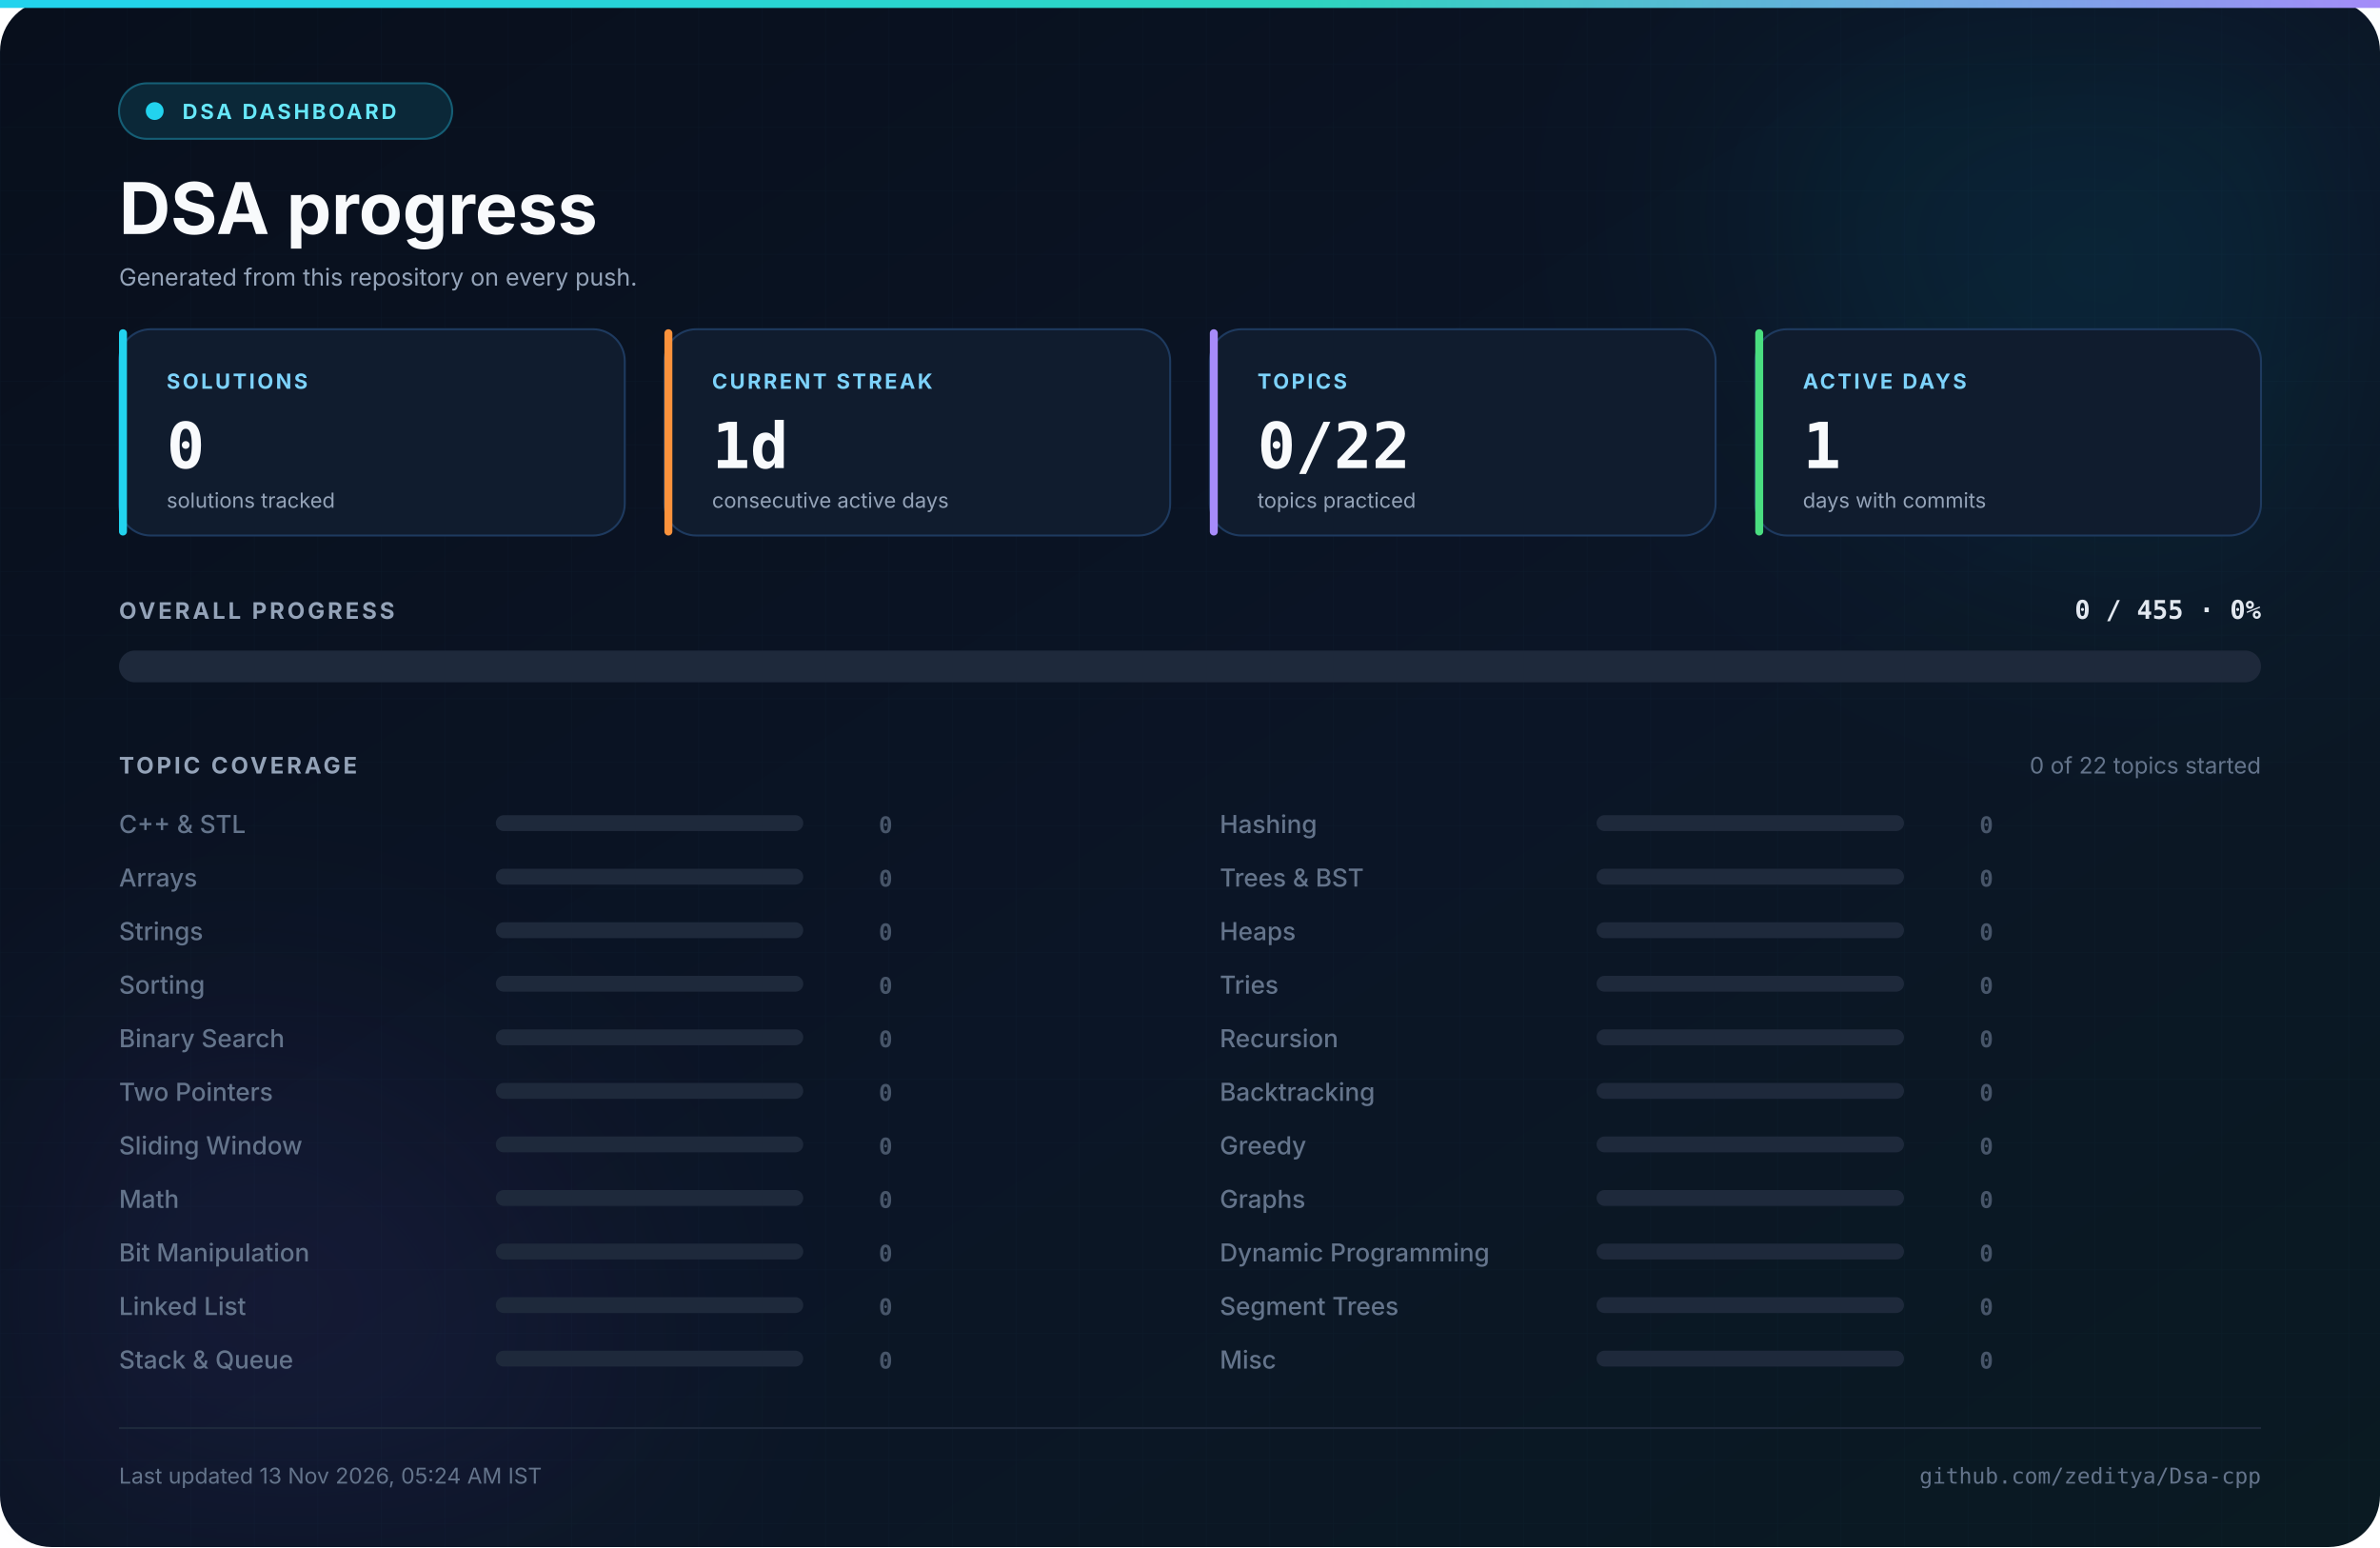
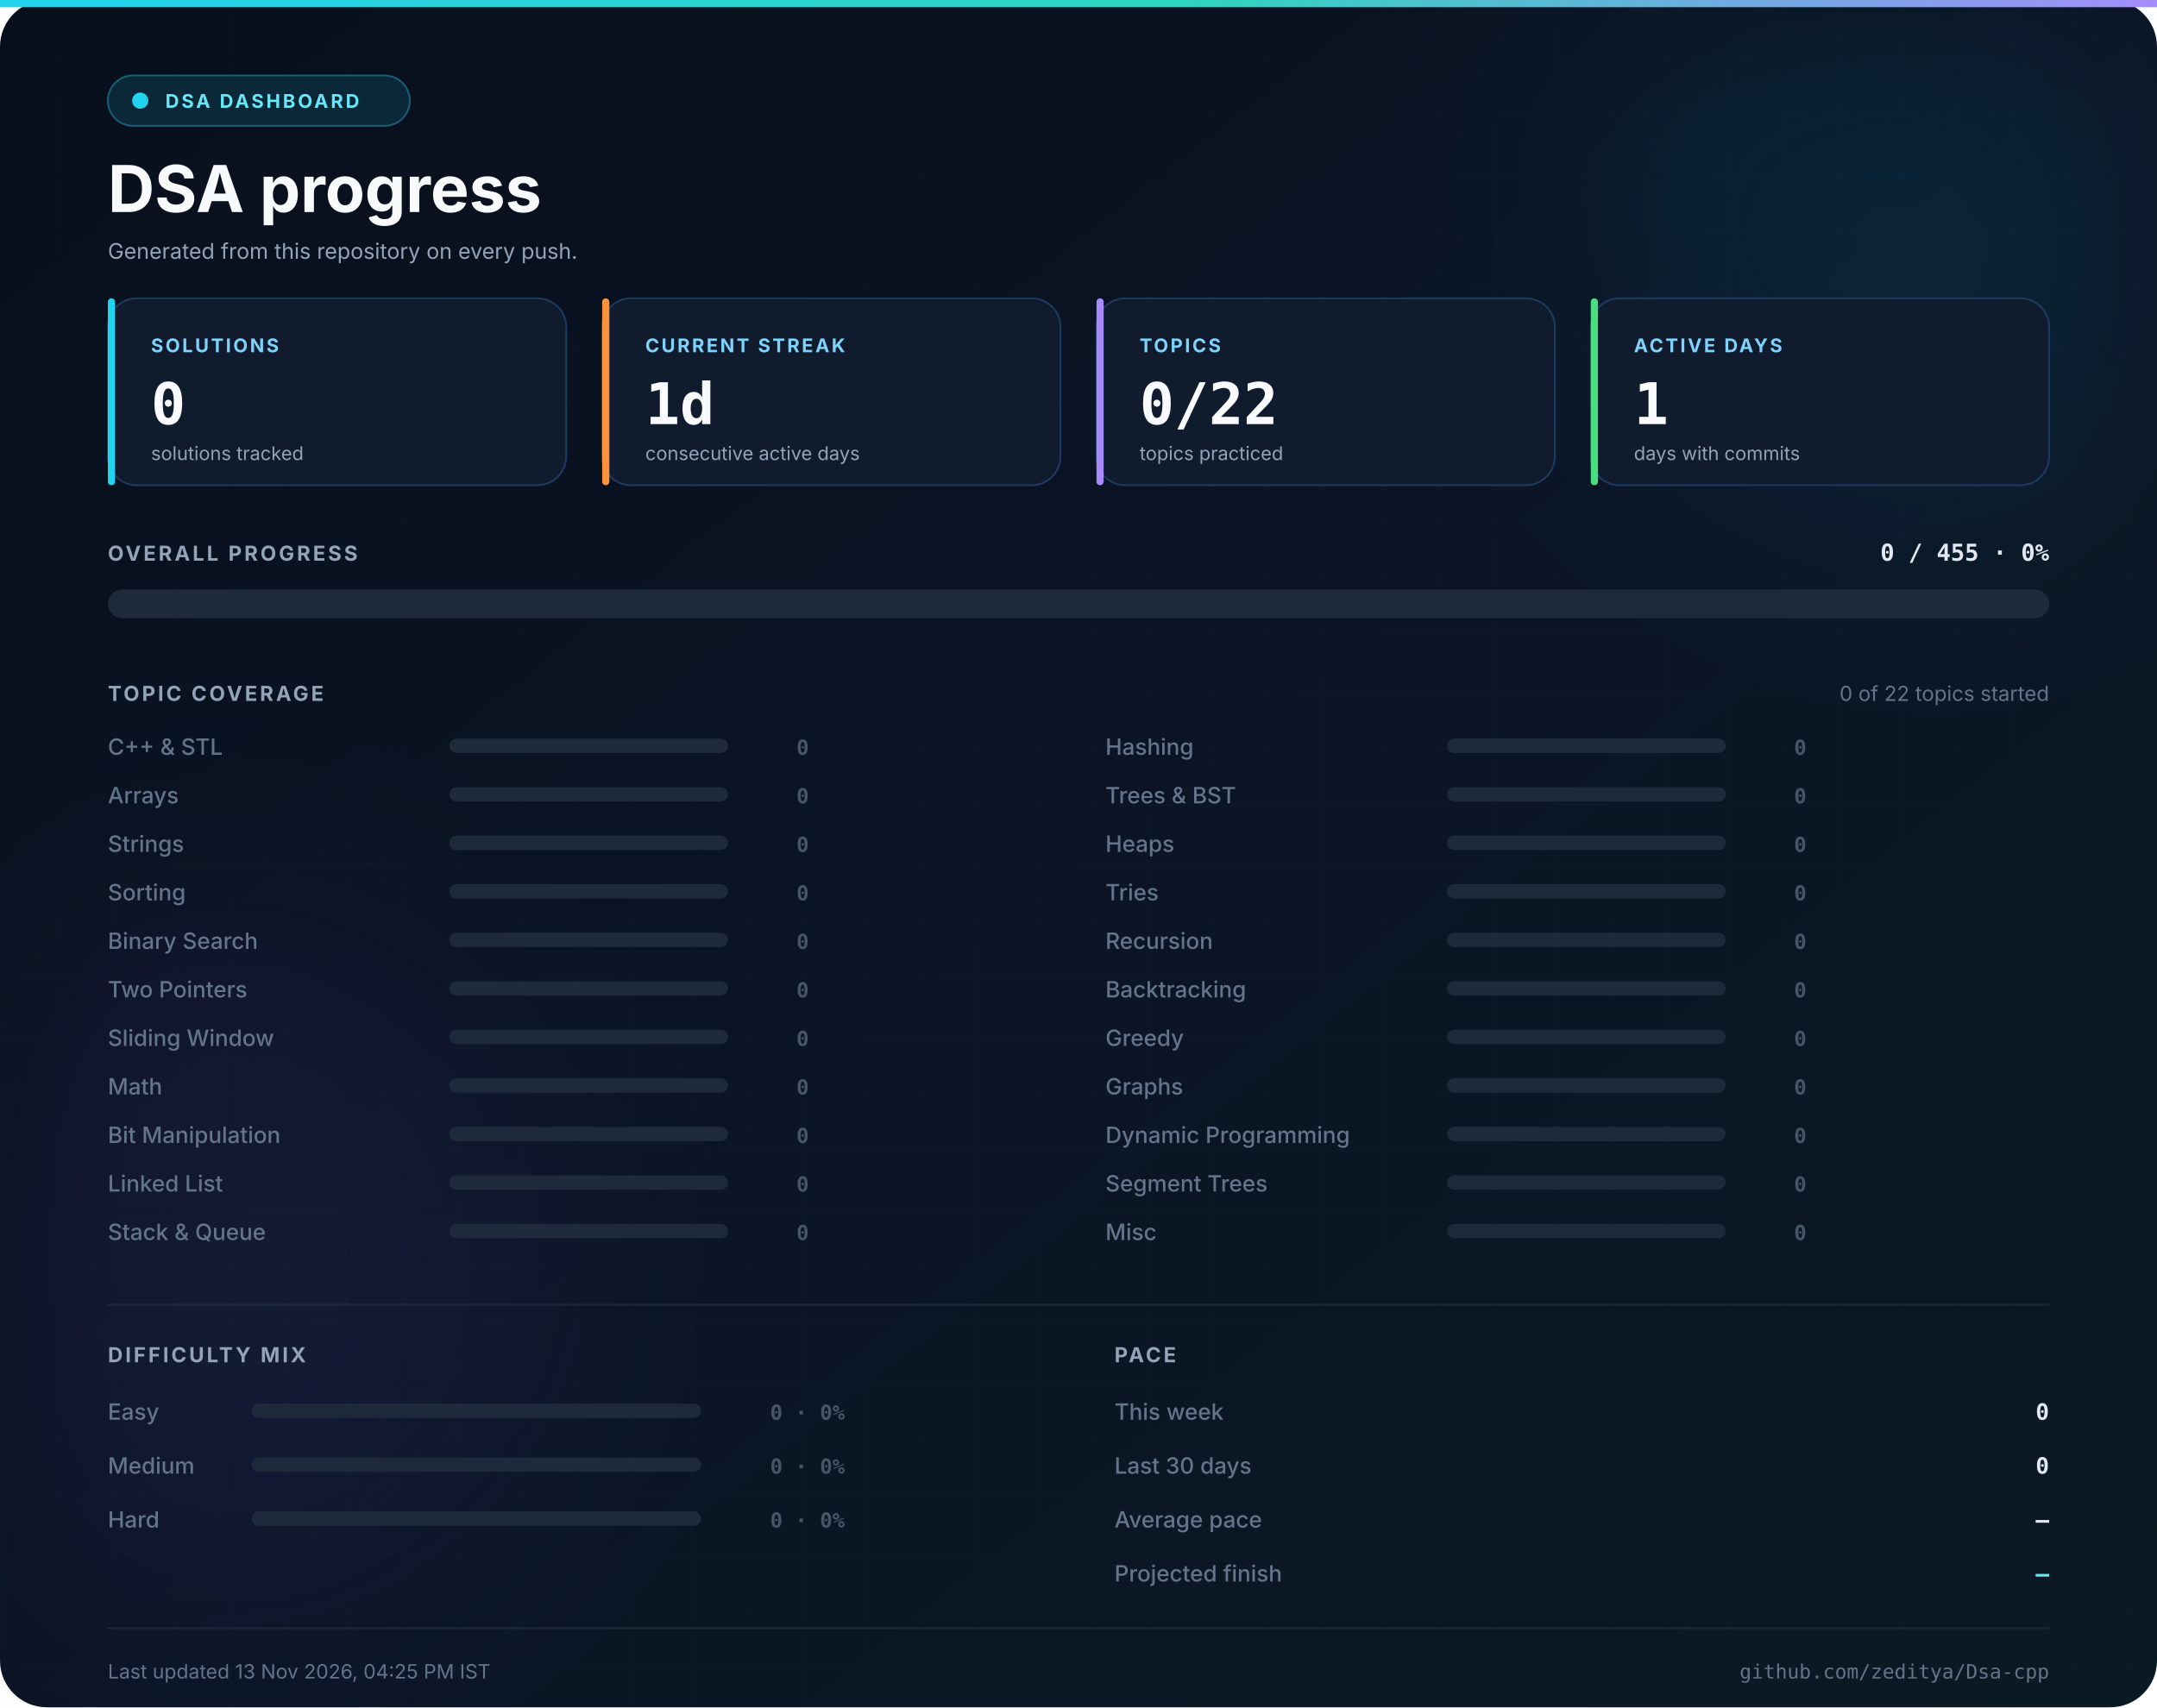
- <svg xmlns="http://www.w3.org/2000/svg" width="1200" height="780" viewBox="0 0 1200 780" role="img" aria-label="Live DSA progress dashboard for zeditya">
+ <svg xmlns="http://www.w3.org/2000/svg" width="1200" height="950" viewBox="0 0 1200 950" role="img" aria-label="Live DSA progress dashboard for zeditya">
  <defs>
    <linearGradient id="bg" x1="0" y1="0" x2="1" y2="1">
      <stop offset="0%" stop-color="#080f1c" />
      <stop offset="55%" stop-color="#0b1526" />
      <stop offset="100%" stop-color="#0a1a22" />
    </linearGradient>
    <linearGradient id="accent" x1="0" y1="0" x2="1" y2="0">
      <stop offset="0%" stop-color="#22d3ee" />
      <stop offset="55%" stop-color="#2dd4bf" />
      <stop offset="100%" stop-color="#a78bfa" />
    </linearGradient>
    <linearGradient id="bar" x1="0" y1="0" x2="1" y2="0">
      <stop offset="0%" stop-color="#06b6d4" />
      <stop offset="50%" stop-color="#14b8a6" />
      <stop offset="100%" stop-color="#8b5cf6" />
    </linearGradient>
    <pattern id="grid" width="32" height="32" patternUnits="userSpaceOnUse">
      <path d="M 32 0 L 0 0 0 32" fill="none" stroke="#38bdf8" stroke-width="0.5" />
    </pattern>
    <filter id="blur" x="-50%" y="-50%" width="200%" height="200%">
      <feGaussianBlur stdDeviation="70" />
    </filter>
  </defs>
-   <rect width="1200" height="780" rx="26" fill="url(#bg)" />
-   <rect width="1200" height="780" rx="26" fill="url(#grid)" opacity="0.035" />
+   <rect width="1200" height="950" rx="26" fill="url(#bg)" />
+   <rect width="1200" height="950" rx="26" fill="url(#grid)" opacity="0.035" />
  <rect x="0" y="0" width="1200" height="4" fill="url(#accent)" />
  <circle cx="1080" cy="90" r="190" fill="#06b6d4" opacity="0.10" filter="url(#blur)" />
  <circle cx="120" cy="700" r="180" fill="#8b5cf6" opacity="0.08" filter="url(#blur)" />
  <rect x="60" y="42" width="168" height="28" rx="14" fill="#0b2838" stroke="#155e75" />
  <circle cx="78" cy="56" r="4.5" fill="#22d3ee" />
  <text x="92" y="60" font-family="Inter, 'Segoe UI', 'Helvetica Neue', Arial, sans-serif" font-size="10.5" font-weight="700" fill="#67e8f9" text-anchor="start" letter-spacing="1.4">DSA DASHBOARD</text>
  <text x="60" y="118" font-family="Inter, 'Segoe UI', 'Helvetica Neue', Arial, sans-serif" font-size="36" font-weight="700" fill="#f8fafc" text-anchor="start">DSA progress</text>
  <text x="60" y="144" font-family="Inter, 'Segoe UI', 'Helvetica Neue', Arial, sans-serif" font-size="12" font-weight="400" fill="#94a3b8" text-anchor="start">Generated from this repository on every push.</text>
  <rect x="60" y="166" width="255" height="104" rx="16" fill="#101c2e" stroke="#1e3a5f" stroke-width="1" />
  <rect x="60" y="166" width="4" height="104" rx="2" fill="#22d3ee" />
  <text x="84" y="196" font-family="Inter, 'Segoe UI', 'Helvetica Neue', Arial, sans-serif" font-size="10.5" font-weight="700" fill="#7dd3fc" text-anchor="start" letter-spacing="1.2">SOLUTIONS</text>
  <text x="84" y="236" font-family="'JetBrains Mono', 'Fira Code', 'SFMono-Regular', Consolas, monospace" font-size="32" font-weight="700" fill="#f8fafc" text-anchor="start">0</text>
  <text x="84" y="256" font-family="Inter, 'Segoe UI', 'Helvetica Neue', Arial, sans-serif" font-size="10.5" font-weight="400" fill="#94a3b8" text-anchor="start">solutions tracked</text>
  <rect x="335" y="166" width="255" height="104" rx="16" fill="#101c2e" stroke="#1e3a5f" stroke-width="1" />
  <rect x="335" y="166" width="4" height="104" rx="2" fill="#fb923c" />
  <text x="359" y="196" font-family="Inter, 'Segoe UI', 'Helvetica Neue', Arial, sans-serif" font-size="10.5" font-weight="700" fill="#7dd3fc" text-anchor="start" letter-spacing="1.2">CURRENT STREAK</text>
  <text x="359" y="236" font-family="'JetBrains Mono', 'Fira Code', 'SFMono-Regular', Consolas, monospace" font-size="32" font-weight="700" fill="#f8fafc" text-anchor="start">1d</text>
  <text x="359" y="256" font-family="Inter, 'Segoe UI', 'Helvetica Neue', Arial, sans-serif" font-size="10.5" font-weight="400" fill="#94a3b8" text-anchor="start">consecutive active days</text>
  <rect x="610" y="166" width="255" height="104" rx="16" fill="#101c2e" stroke="#1e3a5f" stroke-width="1" />
  <rect x="610" y="166" width="4" height="104" rx="2" fill="#a78bfa" />
  <text x="634" y="196" font-family="Inter, 'Segoe UI', 'Helvetica Neue', Arial, sans-serif" font-size="10.5" font-weight="700" fill="#7dd3fc" text-anchor="start" letter-spacing="1.2">TOPICS</text>
  <text x="634" y="236" font-family="'JetBrains Mono', 'Fira Code', 'SFMono-Regular', Consolas, monospace" font-size="32" font-weight="700" fill="#f8fafc" text-anchor="start">0/22</text>
  <text x="634" y="256" font-family="Inter, 'Segoe UI', 'Helvetica Neue', Arial, sans-serif" font-size="10.5" font-weight="400" fill="#94a3b8" text-anchor="start">topics practiced</text>
  <rect x="885" y="166" width="255" height="104" rx="16" fill="#101c2e" stroke="#1e3a5f" stroke-width="1" />
  <rect x="885" y="166" width="4" height="104" rx="2" fill="#4ade80" />
  <text x="909" y="196" font-family="Inter, 'Segoe UI', 'Helvetica Neue', Arial, sans-serif" font-size="10.5" font-weight="700" fill="#7dd3fc" text-anchor="start" letter-spacing="1.2">ACTIVE DAYS</text>
  <text x="909" y="236" font-family="'JetBrains Mono', 'Fira Code', 'SFMono-Regular', Consolas, monospace" font-size="32" font-weight="700" fill="#f8fafc" text-anchor="start">1</text>
  <text x="909" y="256" font-family="Inter, 'Segoe UI', 'Helvetica Neue', Arial, sans-serif" font-size="10.5" font-weight="400" fill="#94a3b8" text-anchor="start">days with commits</text>
  <text x="60" y="312" font-family="Inter, 'Segoe UI', 'Helvetica Neue', Arial, sans-serif" font-size="11.5" font-weight="700" fill="#94a3b8" text-anchor="start" letter-spacing="1.4">OVERALL PROGRESS</text>
  <text x="1140" y="312" font-family="'JetBrains Mono', 'Fira Code', 'SFMono-Regular', Consolas, monospace" font-size="13" font-weight="700" fill="#e2e8f0" text-anchor="end">0 / 455  ·  0%</text>
  <rect x="60" y="328" width="1080" height="16" rx="8" fill="#1e293b" />
  <text x="60" y="390" font-family="Inter, 'Segoe UI', 'Helvetica Neue', Arial, sans-serif" font-size="11.5" font-weight="700" fill="#94a3b8" text-anchor="start" letter-spacing="1.4">TOPIC COVERAGE</text>
  <text x="1140" y="390" font-family="Inter, 'Segoe UI', 'Helvetica Neue', Arial, sans-serif" font-size="11.5" font-weight="400" fill="#64748b" text-anchor="end">0 of 22 topics started</text>
  <text x="60" y="420" font-family="Inter, 'Segoe UI', 'Helvetica Neue', Arial, sans-serif" font-size="12.5" font-weight="500" fill="#64748b" text-anchor="start">C++ &amp; STL</text>
  <rect x="250" y="411" width="155" height="8" rx="4" fill="#1e293b" />
  <text x="450" y="420" font-family="'JetBrains Mono', 'Fira Code', 'SFMono-Regular', Consolas, monospace" font-size="11.5" font-weight="700" fill="#475569" text-anchor="end">0</text>
  <text x="60" y="447" font-family="Inter, 'Segoe UI', 'Helvetica Neue', Arial, sans-serif" font-size="12.5" font-weight="500" fill="#64748b" text-anchor="start">Arrays</text>
  <rect x="250" y="438" width="155" height="8" rx="4" fill="#1e293b" />
  <text x="450" y="447" font-family="'JetBrains Mono', 'Fira Code', 'SFMono-Regular', Consolas, monospace" font-size="11.5" font-weight="700" fill="#475569" text-anchor="end">0</text>
  <text x="60" y="474" font-family="Inter, 'Segoe UI', 'Helvetica Neue', Arial, sans-serif" font-size="12.5" font-weight="500" fill="#64748b" text-anchor="start">Strings</text>
  <rect x="250" y="465" width="155" height="8" rx="4" fill="#1e293b" />
  <text x="450" y="474" font-family="'JetBrains Mono', 'Fira Code', 'SFMono-Regular', Consolas, monospace" font-size="11.5" font-weight="700" fill="#475569" text-anchor="end">0</text>
  <text x="60" y="501" font-family="Inter, 'Segoe UI', 'Helvetica Neue', Arial, sans-serif" font-size="12.5" font-weight="500" fill="#64748b" text-anchor="start">Sorting</text>
  <rect x="250" y="492" width="155" height="8" rx="4" fill="#1e293b" />
  <text x="450" y="501" font-family="'JetBrains Mono', 'Fira Code', 'SFMono-Regular', Consolas, monospace" font-size="11.5" font-weight="700" fill="#475569" text-anchor="end">0</text>
  <text x="60" y="528" font-family="Inter, 'Segoe UI', 'Helvetica Neue', Arial, sans-serif" font-size="12.5" font-weight="500" fill="#64748b" text-anchor="start">Binary Search</text>
  <rect x="250" y="519" width="155" height="8" rx="4" fill="#1e293b" />
  <text x="450" y="528" font-family="'JetBrains Mono', 'Fira Code', 'SFMono-Regular', Consolas, monospace" font-size="11.5" font-weight="700" fill="#475569" text-anchor="end">0</text>
  <text x="60" y="555" font-family="Inter, 'Segoe UI', 'Helvetica Neue', Arial, sans-serif" font-size="12.5" font-weight="500" fill="#64748b" text-anchor="start">Two Pointers</text>
  <rect x="250" y="546" width="155" height="8" rx="4" fill="#1e293b" />
  <text x="450" y="555" font-family="'JetBrains Mono', 'Fira Code', 'SFMono-Regular', Consolas, monospace" font-size="11.5" font-weight="700" fill="#475569" text-anchor="end">0</text>
  <text x="60" y="582" font-family="Inter, 'Segoe UI', 'Helvetica Neue', Arial, sans-serif" font-size="12.5" font-weight="500" fill="#64748b" text-anchor="start">Sliding Window</text>
  <rect x="250" y="573" width="155" height="8" rx="4" fill="#1e293b" />
  <text x="450" y="582" font-family="'JetBrains Mono', 'Fira Code', 'SFMono-Regular', Consolas, monospace" font-size="11.5" font-weight="700" fill="#475569" text-anchor="end">0</text>
  <text x="60" y="609" font-family="Inter, 'Segoe UI', 'Helvetica Neue', Arial, sans-serif" font-size="12.5" font-weight="500" fill="#64748b" text-anchor="start">Math</text>
  <rect x="250" y="600" width="155" height="8" rx="4" fill="#1e293b" />
  <text x="450" y="609" font-family="'JetBrains Mono', 'Fira Code', 'SFMono-Regular', Consolas, monospace" font-size="11.5" font-weight="700" fill="#475569" text-anchor="end">0</text>
  <text x="60" y="636" font-family="Inter, 'Segoe UI', 'Helvetica Neue', Arial, sans-serif" font-size="12.5" font-weight="500" fill="#64748b" text-anchor="start">Bit Manipulation</text>
  <rect x="250" y="627" width="155" height="8" rx="4" fill="#1e293b" />
  <text x="450" y="636" font-family="'JetBrains Mono', 'Fira Code', 'SFMono-Regular', Consolas, monospace" font-size="11.5" font-weight="700" fill="#475569" text-anchor="end">0</text>
  <text x="60" y="663" font-family="Inter, 'Segoe UI', 'Helvetica Neue', Arial, sans-serif" font-size="12.5" font-weight="500" fill="#64748b" text-anchor="start">Linked List</text>
  <rect x="250" y="654" width="155" height="8" rx="4" fill="#1e293b" />
  <text x="450" y="663" font-family="'JetBrains Mono', 'Fira Code', 'SFMono-Regular', Consolas, monospace" font-size="11.5" font-weight="700" fill="#475569" text-anchor="end">0</text>
  <text x="60" y="690" font-family="Inter, 'Segoe UI', 'Helvetica Neue', Arial, sans-serif" font-size="12.5" font-weight="500" fill="#64748b" text-anchor="start">Stack &amp; Queue</text>
  <rect x="250" y="681" width="155" height="8" rx="4" fill="#1e293b" />
  <text x="450" y="690" font-family="'JetBrains Mono', 'Fira Code', 'SFMono-Regular', Consolas, monospace" font-size="11.5" font-weight="700" fill="#475569" text-anchor="end">0</text>
  <text x="615" y="420" font-family="Inter, 'Segoe UI', 'Helvetica Neue', Arial, sans-serif" font-size="12.5" font-weight="500" fill="#64748b" text-anchor="start">Hashing</text>
  <rect x="805" y="411" width="155" height="8" rx="4" fill="#1e293b" />
  <text x="1005" y="420" font-family="'JetBrains Mono', 'Fira Code', 'SFMono-Regular', Consolas, monospace" font-size="11.5" font-weight="700" fill="#475569" text-anchor="end">0</text>
  <text x="615" y="447" font-family="Inter, 'Segoe UI', 'Helvetica Neue', Arial, sans-serif" font-size="12.5" font-weight="500" fill="#64748b" text-anchor="start">Trees &amp; BST</text>
  <rect x="805" y="438" width="155" height="8" rx="4" fill="#1e293b" />
  <text x="1005" y="447" font-family="'JetBrains Mono', 'Fira Code', 'SFMono-Regular', Consolas, monospace" font-size="11.5" font-weight="700" fill="#475569" text-anchor="end">0</text>
  <text x="615" y="474" font-family="Inter, 'Segoe UI', 'Helvetica Neue', Arial, sans-serif" font-size="12.5" font-weight="500" fill="#64748b" text-anchor="start">Heaps</text>
  <rect x="805" y="465" width="155" height="8" rx="4" fill="#1e293b" />
  <text x="1005" y="474" font-family="'JetBrains Mono', 'Fira Code', 'SFMono-Regular', Consolas, monospace" font-size="11.5" font-weight="700" fill="#475569" text-anchor="end">0</text>
  <text x="615" y="501" font-family="Inter, 'Segoe UI', 'Helvetica Neue', Arial, sans-serif" font-size="12.5" font-weight="500" fill="#64748b" text-anchor="start">Tries</text>
  <rect x="805" y="492" width="155" height="8" rx="4" fill="#1e293b" />
  <text x="1005" y="501" font-family="'JetBrains Mono', 'Fira Code', 'SFMono-Regular', Consolas, monospace" font-size="11.5" font-weight="700" fill="#475569" text-anchor="end">0</text>
  <text x="615" y="528" font-family="Inter, 'Segoe UI', 'Helvetica Neue', Arial, sans-serif" font-size="12.5" font-weight="500" fill="#64748b" text-anchor="start">Recursion</text>
  <rect x="805" y="519" width="155" height="8" rx="4" fill="#1e293b" />
  <text x="1005" y="528" font-family="'JetBrains Mono', 'Fira Code', 'SFMono-Regular', Consolas, monospace" font-size="11.5" font-weight="700" fill="#475569" text-anchor="end">0</text>
  <text x="615" y="555" font-family="Inter, 'Segoe UI', 'Helvetica Neue', Arial, sans-serif" font-size="12.5" font-weight="500" fill="#64748b" text-anchor="start">Backtracking</text>
  <rect x="805" y="546" width="155" height="8" rx="4" fill="#1e293b" />
  <text x="1005" y="555" font-family="'JetBrains Mono', 'Fira Code', 'SFMono-Regular', Consolas, monospace" font-size="11.5" font-weight="700" fill="#475569" text-anchor="end">0</text>
  <text x="615" y="582" font-family="Inter, 'Segoe UI', 'Helvetica Neue', Arial, sans-serif" font-size="12.5" font-weight="500" fill="#64748b" text-anchor="start">Greedy</text>
  <rect x="805" y="573" width="155" height="8" rx="4" fill="#1e293b" />
  <text x="1005" y="582" font-family="'JetBrains Mono', 'Fira Code', 'SFMono-Regular', Consolas, monospace" font-size="11.5" font-weight="700" fill="#475569" text-anchor="end">0</text>
  <text x="615" y="609" font-family="Inter, 'Segoe UI', 'Helvetica Neue', Arial, sans-serif" font-size="12.5" font-weight="500" fill="#64748b" text-anchor="start">Graphs</text>
  <rect x="805" y="600" width="155" height="8" rx="4" fill="#1e293b" />
  <text x="1005" y="609" font-family="'JetBrains Mono', 'Fira Code', 'SFMono-Regular', Consolas, monospace" font-size="11.5" font-weight="700" fill="#475569" text-anchor="end">0</text>
  <text x="615" y="636" font-family="Inter, 'Segoe UI', 'Helvetica Neue', Arial, sans-serif" font-size="12.5" font-weight="500" fill="#64748b" text-anchor="start">Dynamic Programming</text>
  <rect x="805" y="627" width="155" height="8" rx="4" fill="#1e293b" />
  <text x="1005" y="636" font-family="'JetBrains Mono', 'Fira Code', 'SFMono-Regular', Consolas, monospace" font-size="11.5" font-weight="700" fill="#475569" text-anchor="end">0</text>
  <text x="615" y="663" font-family="Inter, 'Segoe UI', 'Helvetica Neue', Arial, sans-serif" font-size="12.5" font-weight="500" fill="#64748b" text-anchor="start">Segment Trees</text>
  <rect x="805" y="654" width="155" height="8" rx="4" fill="#1e293b" />
  <text x="1005" y="663" font-family="'JetBrains Mono', 'Fira Code', 'SFMono-Regular', Consolas, monospace" font-size="11.5" font-weight="700" fill="#475569" text-anchor="end">0</text>
  <text x="615" y="690" font-family="Inter, 'Segoe UI', 'Helvetica Neue', Arial, sans-serif" font-size="12.5" font-weight="500" fill="#64748b" text-anchor="start">Misc</text>
  <rect x="805" y="681" width="155" height="8" rx="4" fill="#1e293b" />
  <text x="1005" y="690" font-family="'JetBrains Mono', 'Fira Code', 'SFMono-Regular', Consolas, monospace" font-size="11.5" font-weight="700" fill="#475569" text-anchor="end">0</text>
-   <line x1="60" y1="720" x2="1140" y2="720" stroke="#1e293b" stroke-width="1" />
-   <text x="60" y="748" font-family="Inter, 'Segoe UI', 'Helvetica Neue', Arial, sans-serif" font-size="11" font-weight="400" fill="#64748b" text-anchor="start">Last updated 13 Nov 2026, 05:24 AM IST</text>
-   <text x="1140" y="748" font-family="'JetBrains Mono', 'Fira Code', 'SFMono-Regular', Consolas, monospace" font-size="11" font-weight="400" fill="#64748b" text-anchor="end">github.com/zeditya/Dsa-cpp</text>
+   <line x1="60" y1="726" x2="1140" y2="726" stroke="#1e293b" stroke-width="1" />
+   <text x="60" y="758" font-family="Inter, 'Segoe UI', 'Helvetica Neue', Arial, sans-serif" font-size="11.5" font-weight="700" fill="#94a3b8" text-anchor="start" letter-spacing="1.4">DIFFICULTY MIX</text>
+   <text x="60" y="790" font-family="Inter, 'Segoe UI', 'Helvetica Neue', Arial, sans-serif" font-size="12.5" font-weight="500" fill="#64748b" text-anchor="start">Easy</text>
+   <rect x="140" y="781" width="250" height="8" rx="4" fill="#1e293b" />
+   <text x="470" y="790" font-family="'JetBrains Mono', 'Fira Code', 'SFMono-Regular', Consolas, monospace" font-size="11.5" font-weight="700" fill="#475569" text-anchor="end">0 · 0%</text>
+   <text x="60" y="820" font-family="Inter, 'Segoe UI', 'Helvetica Neue', Arial, sans-serif" font-size="12.5" font-weight="500" fill="#64748b" text-anchor="start">Medium</text>
+   <rect x="140" y="811" width="250" height="8" rx="4" fill="#1e293b" />
+   <text x="470" y="820" font-family="'JetBrains Mono', 'Fira Code', 'SFMono-Regular', Consolas, monospace" font-size="11.5" font-weight="700" fill="#475569" text-anchor="end">0 · 0%</text>
+   <text x="60" y="850" font-family="Inter, 'Segoe UI', 'Helvetica Neue', Arial, sans-serif" font-size="12.5" font-weight="500" fill="#64748b" text-anchor="start">Hard</text>
+   <rect x="140" y="841" width="250" height="8" rx="4" fill="#1e293b" />
+   <text x="470" y="850" font-family="'JetBrains Mono', 'Fira Code', 'SFMono-Regular', Consolas, monospace" font-size="11.5" font-weight="700" fill="#475569" text-anchor="end">0 · 0%</text>
+   <text x="620" y="758" font-family="Inter, 'Segoe UI', 'Helvetica Neue', Arial, sans-serif" font-size="11.5" font-weight="700" fill="#94a3b8" text-anchor="start" letter-spacing="1.4">PACE</text>
+   <text x="620" y="790" font-family="Inter, 'Segoe UI', 'Helvetica Neue', Arial, sans-serif" font-size="12.5" font-weight="500" fill="#64748b" text-anchor="start">This week</text>
+   <text x="1140" y="790" font-family="'JetBrains Mono', 'Fira Code', 'SFMono-Regular', Consolas, monospace" font-size="12.5" font-weight="700" fill="#e2e8f0" text-anchor="end">0</text>
+   <text x="620" y="820" font-family="Inter, 'Segoe UI', 'Helvetica Neue', Arial, sans-serif" font-size="12.5" font-weight="500" fill="#64748b" text-anchor="start">Last 30 days</text>
+   <text x="1140" y="820" font-family="'JetBrains Mono', 'Fira Code', 'SFMono-Regular', Consolas, monospace" font-size="12.5" font-weight="700" fill="#e2e8f0" text-anchor="end">0</text>
+   <text x="620" y="850" font-family="Inter, 'Segoe UI', 'Helvetica Neue', Arial, sans-serif" font-size="12.5" font-weight="500" fill="#64748b" text-anchor="start">Average pace</text>
+   <text x="1140" y="850" font-family="'JetBrains Mono', 'Fira Code', 'SFMono-Regular', Consolas, monospace" font-size="12.5" font-weight="700" fill="#e2e8f0" text-anchor="end">—</text>
+   <text x="620" y="880" font-family="Inter, 'Segoe UI', 'Helvetica Neue', Arial, sans-serif" font-size="12.5" font-weight="500" fill="#64748b" text-anchor="start">Projected finish</text>
+   <text x="1140" y="880" font-family="'JetBrains Mono', 'Fira Code', 'SFMono-Regular', Consolas, monospace" font-size="12.5" font-weight="700" fill="#67e8f9" text-anchor="end">—</text>
+   <line x1="60" y1="906" x2="1140" y2="906" stroke="#1e293b" stroke-width="1" />
+   <text x="60" y="934" font-family="Inter, 'Segoe UI', 'Helvetica Neue', Arial, sans-serif" font-size="11" font-weight="400" fill="#64748b" text-anchor="start">Last updated 13 Nov 2026, 04:25 PM IST</text>
+   <text x="1140" y="934" font-family="'JetBrains Mono', 'Fira Code', 'SFMono-Regular', Consolas, monospace" font-size="11" font-weight="400" fill="#64748b" text-anchor="end">github.com/zeditya/Dsa-cpp</text>
</svg>
